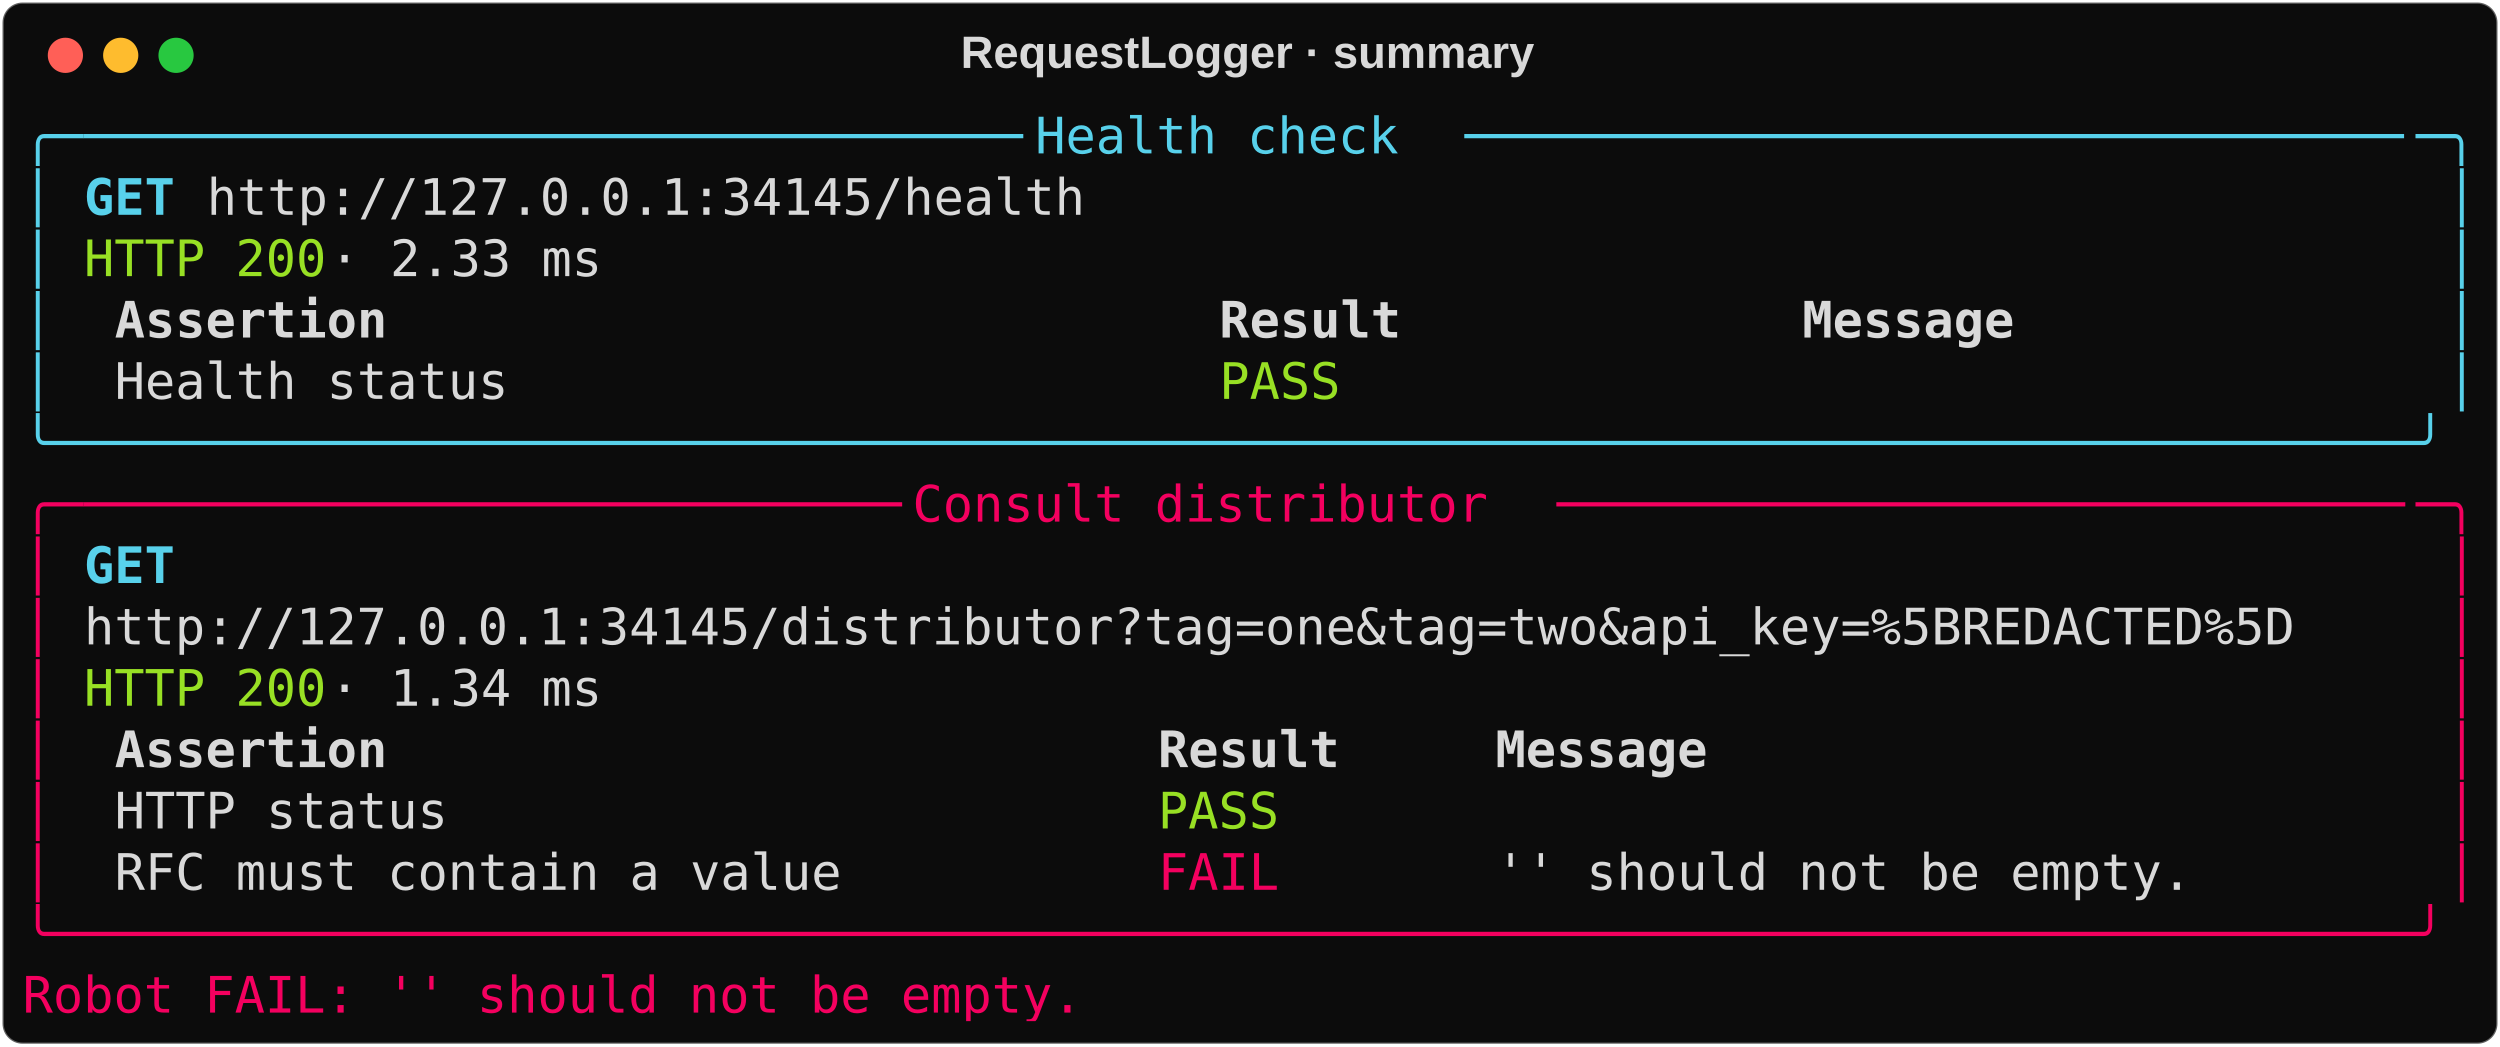
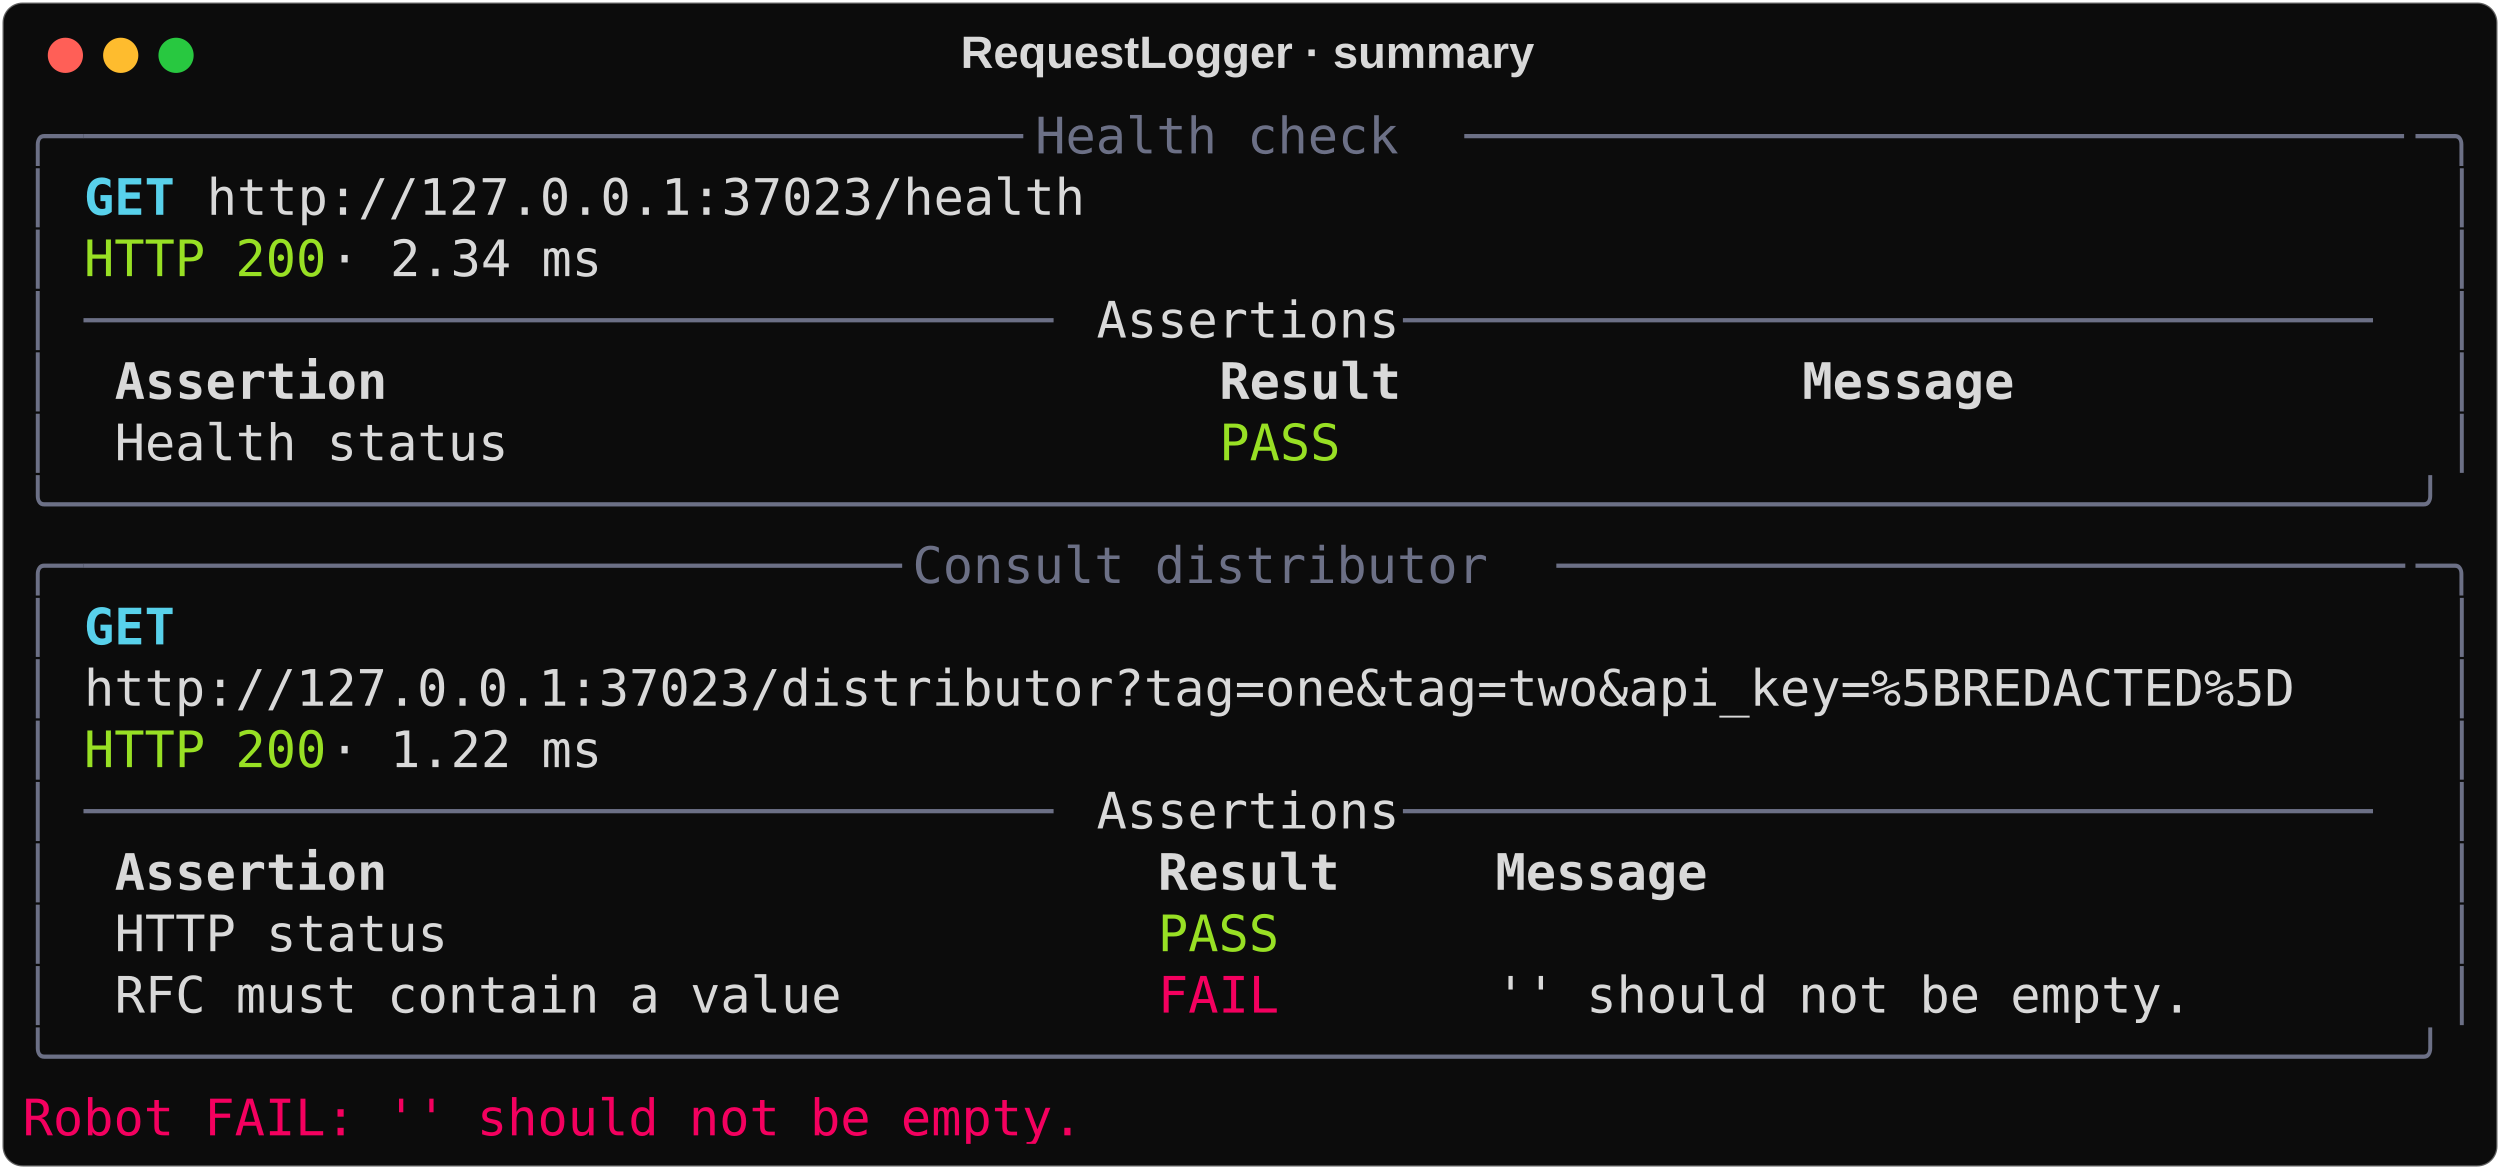
- <svg xmlns="http://www.w3.org/2000/svg" class="rich-terminal" viewBox="0 0 994 416.0">
+ <svg xmlns="http://www.w3.org/2000/svg" class="rich-terminal" viewBox="0 0 994 464.8">
  <style>

    @font-face {
        font-family: "Fira Code";
        src: local("FiraCode-Regular"),
                url("https://cdnjs.cloudflare.com/ajax/libs/firacode/6.2.0/woff2/FiraCode-Regular.woff2") format("woff2"),
                url("https://cdnjs.cloudflare.com/ajax/libs/firacode/6.2.0/woff/FiraCode-Regular.woff") format("woff");
        font-style: normal;
        font-weight: 400;
    }
    @font-face {
        font-family: "Fira Code";
        src: local("FiraCode-Bold"),
                url("https://cdnjs.cloudflare.com/ajax/libs/firacode/6.2.0/woff2/FiraCode-Bold.woff2") format("woff2"),
                url("https://cdnjs.cloudflare.com/ajax/libs/firacode/6.2.0/woff/FiraCode-Bold.woff") format("woff");
        font-style: bold;
        font-weight: 700;
    }

-     .terminal-3636639855-matrix {
+     .terminal-2689259357-matrix {
        font-family: Fira Code, monospace;
        font-size: 20px;
        line-height: 24.4px;
        font-variant-east-asian: full-width;
    }

-     .terminal-3636639855-title {
+     .terminal-2689259357-title {
        font-size: 18px;
        font-weight: bold;
        font-family: arial;
    }

-     .terminal-3636639855-r1 { fill: #58d1eb }
- .terminal-3636639855-r2 { fill: #d9d9d9 }
- .terminal-3636639855-r3 { fill: #58d1eb;font-weight: bold }
- .terminal-3636639855-r4 { fill: #98e024 }
- .terminal-3636639855-r5 { fill: #d9d9d9;font-weight: bold }
- .terminal-3636639855-r6 { fill: #f4005f }
+     .terminal-2689259357-r1 { fill: #6c7086 }
+ .terminal-2689259357-r2 { fill: #d9d9d9 }
+ .terminal-2689259357-r3 { fill: #58d1eb;font-weight: bold }
+ .terminal-2689259357-r4 { fill: #98e024 }
+ .terminal-2689259357-r5 { fill: #d9d9d9;font-weight: bold }
+ .terminal-2689259357-r6 { fill: #f4005f }
    </style>
  <defs>
-     <clipPath id="terminal-3636639855-clip-terminal">
-       <rect x="0" y="0" width="975.0" height="365.0" />
-     </clipPath>
-     <clipPath id="terminal-3636639855-line-0">
+     <clipPath id="terminal-2689259357-clip-terminal">
+       <rect x="0" y="0" width="975.0" height="413.8" />
+     </clipPath>
+     <clipPath id="terminal-2689259357-line-0">
      <rect x="0" y="1.5" width="976" height="24.65" />
    </clipPath>
-     <clipPath id="terminal-3636639855-line-1">
+     <clipPath id="terminal-2689259357-line-1">
      <rect x="0" y="25.9" width="976" height="24.65" />
    </clipPath>
-     <clipPath id="terminal-3636639855-line-2">
+     <clipPath id="terminal-2689259357-line-2">
      <rect x="0" y="50.3" width="976" height="24.65" />
    </clipPath>
-     <clipPath id="terminal-3636639855-line-3">
+     <clipPath id="terminal-2689259357-line-3">
      <rect x="0" y="74.7" width="976" height="24.65" />
    </clipPath>
-     <clipPath id="terminal-3636639855-line-4">
+     <clipPath id="terminal-2689259357-line-4">
      <rect x="0" y="99.1" width="976" height="24.65" />
    </clipPath>
-     <clipPath id="terminal-3636639855-line-5">
+     <clipPath id="terminal-2689259357-line-5">
      <rect x="0" y="123.5" width="976" height="24.65" />
    </clipPath>
-     <clipPath id="terminal-3636639855-line-6">
+     <clipPath id="terminal-2689259357-line-6">
      <rect x="0" y="147.9" width="976" height="24.65" />
    </clipPath>
-     <clipPath id="terminal-3636639855-line-7">
+     <clipPath id="terminal-2689259357-line-7">
      <rect x="0" y="172.3" width="976" height="24.65" />
    </clipPath>
-     <clipPath id="terminal-3636639855-line-8">
+     <clipPath id="terminal-2689259357-line-8">
      <rect x="0" y="196.7" width="976" height="24.65" />
    </clipPath>
-     <clipPath id="terminal-3636639855-line-9">
+     <clipPath id="terminal-2689259357-line-9">
      <rect x="0" y="221.1" width="976" height="24.65" />
    </clipPath>
-     <clipPath id="terminal-3636639855-line-10">
+     <clipPath id="terminal-2689259357-line-10">
      <rect x="0" y="245.5" width="976" height="24.65" />
    </clipPath>
-     <clipPath id="terminal-3636639855-line-11">
+     <clipPath id="terminal-2689259357-line-11">
      <rect x="0" y="269.9" width="976" height="24.65" />
    </clipPath>
-     <clipPath id="terminal-3636639855-line-12">
+     <clipPath id="terminal-2689259357-line-12">
      <rect x="0" y="294.3" width="976" height="24.65" />
    </clipPath>
-     <clipPath id="terminal-3636639855-line-13">
+     <clipPath id="terminal-2689259357-line-13">
      <rect x="0" y="318.7" width="976" height="24.65" />
    </clipPath>
+     <clipPath id="terminal-2689259357-line-14">
+       <rect x="0" y="343.1" width="976" height="24.65" />
+     </clipPath>
+     <clipPath id="terminal-2689259357-line-15">
+       <rect x="0" y="367.5" width="976" height="24.65" />
+     </clipPath>
  </defs>
-   <rect fill="#0c0c0c" stroke="rgba(255,255,255,0.35)" stroke-width="1" x="1" y="1" width="992" height="414" rx="8" />
-   <text class="terminal-3636639855-title" fill="#d9d9d9" text-anchor="middle" x="496" y="27">RequestLogger · summary</text>
+   <rect fill="#0c0c0c" stroke="rgba(255,255,255,0.35)" stroke-width="1" x="1" y="1" width="992" height="462.8" rx="8" />
+   <text class="terminal-2689259357-title" fill="#d9d9d9" text-anchor="middle" x="496" y="27">RequestLogger · summary</text>
  <g transform="translate(26,22)">
    <circle cx="0" cy="0" r="7" fill="#ff5f57" />
    <circle cx="22" cy="0" r="7" fill="#febc2e" />
    <circle cx="44" cy="0" r="7" fill="#28c840" />
  </g>
-   <g transform="translate(9, 41)" clip-path="url(#terminal-3636639855-clip-terminal)">
-     <g class="terminal-3636639855-matrix">
-       <text class="terminal-3636639855-r1" x="0" y="20" textLength="24.4" clip-path="url(#terminal-3636639855-line-0)">╭─</text>
-       <text class="terminal-3636639855-r1" x="24.4" y="20" textLength="378.2" clip-path="url(#terminal-3636639855-line-0)">───────────────────────────────</text>
-       <text class="terminal-3636639855-r1" x="402.6" y="20" textLength="170.8" clip-path="url(#terminal-3636639855-line-0)"> Health check </text>
-       <text class="terminal-3636639855-r1" x="573.4" y="20" textLength="378.2" clip-path="url(#terminal-3636639855-line-0)">───────────────────────────────</text>
-       <text class="terminal-3636639855-r1" x="951.6" y="20" textLength="24.4" clip-path="url(#terminal-3636639855-line-0)">─╮</text>
-       <text class="terminal-3636639855-r2" x="976" y="20" textLength="12.2" clip-path="url(#terminal-3636639855-line-0)">
- </text>
-       <text class="terminal-3636639855-r1" x="0" y="44.4" textLength="12.2" clip-path="url(#terminal-3636639855-line-1)">│</text>
-       <text class="terminal-3636639855-r3" x="24.4" y="44.4" textLength="48.8" clip-path="url(#terminal-3636639855-line-1)">GET </text>
-       <text class="terminal-3636639855-r2" x="73.2" y="44.4" textLength="353.8" clip-path="url(#terminal-3636639855-line-1)">http://127.0.0.1:34145/health</text>
-       <text class="terminal-3636639855-r1" x="963.8" y="44.4" textLength="12.2" clip-path="url(#terminal-3636639855-line-1)">│</text>
-       <text class="terminal-3636639855-r2" x="976" y="44.4" textLength="12.2" clip-path="url(#terminal-3636639855-line-1)">
- </text>
-       <text class="terminal-3636639855-r1" x="0" y="68.8" textLength="12.2" clip-path="url(#terminal-3636639855-line-2)">│</text>
-       <text class="terminal-3636639855-r4" x="24.4" y="68.8" textLength="97.6" clip-path="url(#terminal-3636639855-line-2)">HTTP 200</text>
-       <text class="terminal-3636639855-r2" x="122" y="68.8" textLength="122" clip-path="url(#terminal-3636639855-line-2)"> · 2.33 ms</text>
-       <text class="terminal-3636639855-r1" x="963.8" y="68.8" textLength="12.2" clip-path="url(#terminal-3636639855-line-2)">│</text>
-       <text class="terminal-3636639855-r2" x="976" y="68.8" textLength="12.2" clip-path="url(#terminal-3636639855-line-2)">
- </text>
-       <text class="terminal-3636639855-r1" x="0" y="93.2" textLength="12.2" clip-path="url(#terminal-3636639855-line-3)">│</text>
-       <text class="terminal-3636639855-r5" x="36.6" y="93.2" textLength="414.8" clip-path="url(#terminal-3636639855-line-3)">Assertion                         </text>
-       <text class="terminal-3636639855-r5" x="475.8" y="93.2" textLength="207.4" clip-path="url(#terminal-3636639855-line-3)">Result           </text>
-       <text class="terminal-3636639855-r5" x="707.6" y="93.2" textLength="231.8" clip-path="url(#terminal-3636639855-line-3)">Message            </text>
-       <text class="terminal-3636639855-r1" x="963.8" y="93.2" textLength="12.2" clip-path="url(#terminal-3636639855-line-3)">│</text>
-       <text class="terminal-3636639855-r2" x="976" y="93.2" textLength="12.2" clip-path="url(#terminal-3636639855-line-3)">
- </text>
-       <text class="terminal-3636639855-r1" x="0" y="117.6" textLength="12.2" clip-path="url(#terminal-3636639855-line-4)">│</text>
-       <text class="terminal-3636639855-r2" x="36.6" y="117.6" textLength="414.8" clip-path="url(#terminal-3636639855-line-4)">Health status                     </text>
-       <text class="terminal-3636639855-r4" x="475.8" y="117.6" textLength="207.4" clip-path="url(#terminal-3636639855-line-4)">PASS             </text>
-       <text class="terminal-3636639855-r1" x="963.8" y="117.6" textLength="12.2" clip-path="url(#terminal-3636639855-line-4)">│</text>
-       <text class="terminal-3636639855-r2" x="976" y="117.6" textLength="12.2" clip-path="url(#terminal-3636639855-line-4)">
- </text>
-       <text class="terminal-3636639855-r1" x="0" y="142" textLength="976" clip-path="url(#terminal-3636639855-line-5)">╰──────────────────────────────────────────────────────────────────────────────╯</text>
-       <text class="terminal-3636639855-r2" x="976" y="142" textLength="12.2" clip-path="url(#terminal-3636639855-line-5)">
- </text>
-       <text class="terminal-3636639855-r6" x="0" y="166.4" textLength="24.4" clip-path="url(#terminal-3636639855-line-6)">╭─</text>
-       <text class="terminal-3636639855-r6" x="24.4" y="166.4" textLength="329.4" clip-path="url(#terminal-3636639855-line-6)">───────────────────────────</text>
-       <text class="terminal-3636639855-r6" x="353.8" y="166.4" textLength="256.2" clip-path="url(#terminal-3636639855-line-6)"> Consult distributor </text>
-       <text class="terminal-3636639855-r6" x="610" y="166.4" textLength="341.6" clip-path="url(#terminal-3636639855-line-6)">────────────────────────────</text>
-       <text class="terminal-3636639855-r6" x="951.6" y="166.4" textLength="24.4" clip-path="url(#terminal-3636639855-line-6)">─╮</text>
-       <text class="terminal-3636639855-r2" x="976" y="166.4" textLength="12.2" clip-path="url(#terminal-3636639855-line-6)">
- </text>
-       <text class="terminal-3636639855-r6" x="0" y="190.8" textLength="12.2" clip-path="url(#terminal-3636639855-line-7)">│</text>
-       <text class="terminal-3636639855-r3" x="24.4" y="190.8" textLength="48.8" clip-path="url(#terminal-3636639855-line-7)">GET </text>
-       <text class="terminal-3636639855-r6" x="963.8" y="190.8" textLength="12.2" clip-path="url(#terminal-3636639855-line-7)">│</text>
-       <text class="terminal-3636639855-r2" x="976" y="190.8" textLength="12.2" clip-path="url(#terminal-3636639855-line-7)">
- </text>
-       <text class="terminal-3636639855-r6" x="0" y="215.2" textLength="12.2" clip-path="url(#terminal-3636639855-line-8)">│</text>
-       <text class="terminal-3636639855-r2" x="24.4" y="215.2" textLength="890.6" clip-path="url(#terminal-3636639855-line-8)">http://127.0.0.1:34145/distributor?tag=one&amp;tag=two&amp;api_key=%5BREDACTED%5D</text>
-       <text class="terminal-3636639855-r6" x="963.8" y="215.2" textLength="12.2" clip-path="url(#terminal-3636639855-line-8)">│</text>
-       <text class="terminal-3636639855-r2" x="976" y="215.2" textLength="12.2" clip-path="url(#terminal-3636639855-line-8)">
- </text>
-       <text class="terminal-3636639855-r6" x="0" y="239.6" textLength="12.2" clip-path="url(#terminal-3636639855-line-9)">│</text>
-       <text class="terminal-3636639855-r4" x="24.4" y="239.6" textLength="97.6" clip-path="url(#terminal-3636639855-line-9)">HTTP 200</text>
-       <text class="terminal-3636639855-r2" x="122" y="239.6" textLength="122" clip-path="url(#terminal-3636639855-line-9)"> · 1.34 ms</text>
-       <text class="terminal-3636639855-r6" x="963.8" y="239.6" textLength="12.2" clip-path="url(#terminal-3636639855-line-9)">│</text>
-       <text class="terminal-3636639855-r2" x="976" y="239.6" textLength="12.2" clip-path="url(#terminal-3636639855-line-9)">
- </text>
-       <text class="terminal-3636639855-r6" x="0" y="264" textLength="12.2" clip-path="url(#terminal-3636639855-line-10)">│</text>
-       <text class="terminal-3636639855-r5" x="36.6" y="264" textLength="390.4" clip-path="url(#terminal-3636639855-line-10)">Assertion                       </text>
-       <text class="terminal-3636639855-r5" x="451.4" y="264" textLength="109.8" clip-path="url(#terminal-3636639855-line-10)">Result   </text>
-       <text class="terminal-3636639855-r5" x="585.6" y="264" textLength="353.8" clip-path="url(#terminal-3636639855-line-10)">Message                      </text>
-       <text class="terminal-3636639855-r6" x="963.8" y="264" textLength="12.2" clip-path="url(#terminal-3636639855-line-10)">│</text>
-       <text class="terminal-3636639855-r2" x="976" y="264" textLength="12.2" clip-path="url(#terminal-3636639855-line-10)">
- </text>
-       <text class="terminal-3636639855-r6" x="0" y="288.4" textLength="12.2" clip-path="url(#terminal-3636639855-line-11)">│</text>
-       <text class="terminal-3636639855-r2" x="36.6" y="288.4" textLength="390.4" clip-path="url(#terminal-3636639855-line-11)">HTTP status                     </text>
-       <text class="terminal-3636639855-r4" x="451.4" y="288.4" textLength="109.8" clip-path="url(#terminal-3636639855-line-11)">PASS     </text>
-       <text class="terminal-3636639855-r6" x="963.8" y="288.4" textLength="12.2" clip-path="url(#terminal-3636639855-line-11)">│</text>
-       <text class="terminal-3636639855-r2" x="976" y="288.4" textLength="12.2" clip-path="url(#terminal-3636639855-line-11)">
- </text>
-       <text class="terminal-3636639855-r6" x="0" y="312.8" textLength="12.2" clip-path="url(#terminal-3636639855-line-12)">│</text>
-       <text class="terminal-3636639855-r2" x="36.6" y="312.8" textLength="390.4" clip-path="url(#terminal-3636639855-line-12)">RFC must contain a value        </text>
-       <text class="terminal-3636639855-r6" x="451.4" y="312.8" textLength="109.8" clip-path="url(#terminal-3636639855-line-12)">FAIL     </text>
-       <text class="terminal-3636639855-r2" x="585.6" y="312.8" textLength="353.8" clip-path="url(#terminal-3636639855-line-12)">'' should not be empty.      </text>
-       <text class="terminal-3636639855-r6" x="963.8" y="312.8" textLength="12.2" clip-path="url(#terminal-3636639855-line-12)">│</text>
-       <text class="terminal-3636639855-r2" x="976" y="312.8" textLength="12.2" clip-path="url(#terminal-3636639855-line-12)">
- </text>
-       <text class="terminal-3636639855-r6" x="0" y="337.2" textLength="976" clip-path="url(#terminal-3636639855-line-13)">╰──────────────────────────────────────────────────────────────────────────────╯</text>
-       <text class="terminal-3636639855-r2" x="976" y="337.2" textLength="12.2" clip-path="url(#terminal-3636639855-line-13)">
- </text>
-       <text class="terminal-3636639855-r6" x="0" y="361.6" textLength="427" clip-path="url(#terminal-3636639855-line-14)">Robot FAIL: '' should not be empty.</text>
-       <text class="terminal-3636639855-r2" x="976" y="361.6" textLength="12.2" clip-path="url(#terminal-3636639855-line-14)">
+   <g transform="translate(9, 41)" clip-path="url(#terminal-2689259357-clip-terminal)">
+     <g class="terminal-2689259357-matrix">
+       <text class="terminal-2689259357-r1" x="0" y="20" textLength="24.4" clip-path="url(#terminal-2689259357-line-0)">╭─</text>
+       <text class="terminal-2689259357-r1" x="24.4" y="20" textLength="378.2" clip-path="url(#terminal-2689259357-line-0)">───────────────────────────────</text>
+       <text class="terminal-2689259357-r1" x="402.6" y="20" textLength="170.8" clip-path="url(#terminal-2689259357-line-0)"> Health check </text>
+       <text class="terminal-2689259357-r1" x="573.4" y="20" textLength="378.2" clip-path="url(#terminal-2689259357-line-0)">───────────────────────────────</text>
+       <text class="terminal-2689259357-r1" x="951.6" y="20" textLength="24.4" clip-path="url(#terminal-2689259357-line-0)">─╮</text>
+       <text class="terminal-2689259357-r2" x="976" y="20" textLength="12.2" clip-path="url(#terminal-2689259357-line-0)">
+ </text>
+       <text class="terminal-2689259357-r1" x="0" y="44.4" textLength="12.2" clip-path="url(#terminal-2689259357-line-1)">│</text>
+       <text class="terminal-2689259357-r3" x="24.4" y="44.4" textLength="48.8" clip-path="url(#terminal-2689259357-line-1)">GET </text>
+       <text class="terminal-2689259357-r2" x="73.2" y="44.4" textLength="353.8" clip-path="url(#terminal-2689259357-line-1)">http://127.0.0.1:37023/health</text>
+       <text class="terminal-2689259357-r1" x="963.8" y="44.4" textLength="12.2" clip-path="url(#terminal-2689259357-line-1)">│</text>
+       <text class="terminal-2689259357-r2" x="976" y="44.4" textLength="12.2" clip-path="url(#terminal-2689259357-line-1)">
+ </text>
+       <text class="terminal-2689259357-r1" x="0" y="68.8" textLength="12.2" clip-path="url(#terminal-2689259357-line-2)">│</text>
+       <text class="terminal-2689259357-r4" x="24.4" y="68.8" textLength="97.6" clip-path="url(#terminal-2689259357-line-2)">HTTP 200</text>
+       <text class="terminal-2689259357-r2" x="122" y="68.8" textLength="122" clip-path="url(#terminal-2689259357-line-2)"> · 2.34 ms</text>
+       <text class="terminal-2689259357-r1" x="963.8" y="68.8" textLength="12.2" clip-path="url(#terminal-2689259357-line-2)">│</text>
+       <text class="terminal-2689259357-r2" x="976" y="68.8" textLength="12.2" clip-path="url(#terminal-2689259357-line-2)">
+ </text>
+       <text class="terminal-2689259357-r1" x="0" y="93.2" textLength="12.2" clip-path="url(#terminal-2689259357-line-3)">│</text>
+       <text class="terminal-2689259357-r1" x="24.4" y="93.2" textLength="402.6" clip-path="url(#terminal-2689259357-line-3)">──────────────────────────────── </text>
+       <text class="terminal-2689259357-r2" x="427" y="93.2" textLength="122" clip-path="url(#terminal-2689259357-line-3)">Assertions</text>
+       <text class="terminal-2689259357-r1" x="549" y="93.2" textLength="402.6" clip-path="url(#terminal-2689259357-line-3)"> ────────────────────────────────</text>
+       <text class="terminal-2689259357-r1" x="963.8" y="93.2" textLength="12.2" clip-path="url(#terminal-2689259357-line-3)">│</text>
+       <text class="terminal-2689259357-r2" x="976" y="93.2" textLength="12.2" clip-path="url(#terminal-2689259357-line-3)">
+ </text>
+       <text class="terminal-2689259357-r1" x="0" y="117.6" textLength="12.2" clip-path="url(#terminal-2689259357-line-4)">│</text>
+       <text class="terminal-2689259357-r5" x="36.6" y="117.6" textLength="414.8" clip-path="url(#terminal-2689259357-line-4)">Assertion                         </text>
+       <text class="terminal-2689259357-r5" x="475.8" y="117.6" textLength="207.4" clip-path="url(#terminal-2689259357-line-4)">Result           </text>
+       <text class="terminal-2689259357-r5" x="707.6" y="117.6" textLength="231.8" clip-path="url(#terminal-2689259357-line-4)">Message            </text>
+       <text class="terminal-2689259357-r1" x="963.8" y="117.6" textLength="12.2" clip-path="url(#terminal-2689259357-line-4)">│</text>
+       <text class="terminal-2689259357-r2" x="976" y="117.6" textLength="12.2" clip-path="url(#terminal-2689259357-line-4)">
+ </text>
+       <text class="terminal-2689259357-r1" x="0" y="142" textLength="12.2" clip-path="url(#terminal-2689259357-line-5)">│</text>
+       <text class="terminal-2689259357-r2" x="36.6" y="142" textLength="414.8" clip-path="url(#terminal-2689259357-line-5)">Health status                     </text>
+       <text class="terminal-2689259357-r4" x="475.8" y="142" textLength="207.4" clip-path="url(#terminal-2689259357-line-5)">PASS             </text>
+       <text class="terminal-2689259357-r1" x="963.8" y="142" textLength="12.2" clip-path="url(#terminal-2689259357-line-5)">│</text>
+       <text class="terminal-2689259357-r2" x="976" y="142" textLength="12.2" clip-path="url(#terminal-2689259357-line-5)">
+ </text>
+       <text class="terminal-2689259357-r1" x="0" y="166.4" textLength="976" clip-path="url(#terminal-2689259357-line-6)">╰──────────────────────────────────────────────────────────────────────────────╯</text>
+       <text class="terminal-2689259357-r2" x="976" y="166.4" textLength="12.2" clip-path="url(#terminal-2689259357-line-6)">
+ </text>
+       <text class="terminal-2689259357-r1" x="0" y="190.8" textLength="24.4" clip-path="url(#terminal-2689259357-line-7)">╭─</text>
+       <text class="terminal-2689259357-r1" x="24.4" y="190.8" textLength="329.4" clip-path="url(#terminal-2689259357-line-7)">───────────────────────────</text>
+       <text class="terminal-2689259357-r1" x="353.8" y="190.8" textLength="256.2" clip-path="url(#terminal-2689259357-line-7)"> Consult distributor </text>
+       <text class="terminal-2689259357-r1" x="610" y="190.8" textLength="341.6" clip-path="url(#terminal-2689259357-line-7)">────────────────────────────</text>
+       <text class="terminal-2689259357-r1" x="951.6" y="190.8" textLength="24.4" clip-path="url(#terminal-2689259357-line-7)">─╮</text>
+       <text class="terminal-2689259357-r2" x="976" y="190.8" textLength="12.2" clip-path="url(#terminal-2689259357-line-7)">
+ </text>
+       <text class="terminal-2689259357-r1" x="0" y="215.2" textLength="12.2" clip-path="url(#terminal-2689259357-line-8)">│</text>
+       <text class="terminal-2689259357-r3" x="24.4" y="215.2" textLength="48.8" clip-path="url(#terminal-2689259357-line-8)">GET </text>
+       <text class="terminal-2689259357-r1" x="963.8" y="215.2" textLength="12.2" clip-path="url(#terminal-2689259357-line-8)">│</text>
+       <text class="terminal-2689259357-r2" x="976" y="215.2" textLength="12.2" clip-path="url(#terminal-2689259357-line-8)">
+ </text>
+       <text class="terminal-2689259357-r1" x="0" y="239.6" textLength="12.2" clip-path="url(#terminal-2689259357-line-9)">│</text>
+       <text class="terminal-2689259357-r2" x="24.4" y="239.6" textLength="890.6" clip-path="url(#terminal-2689259357-line-9)">http://127.0.0.1:37023/distributor?tag=one&amp;tag=two&amp;api_key=%5BREDACTED%5D</text>
+       <text class="terminal-2689259357-r1" x="963.8" y="239.6" textLength="12.2" clip-path="url(#terminal-2689259357-line-9)">│</text>
+       <text class="terminal-2689259357-r2" x="976" y="239.6" textLength="12.2" clip-path="url(#terminal-2689259357-line-9)">
+ </text>
+       <text class="terminal-2689259357-r1" x="0" y="264" textLength="12.2" clip-path="url(#terminal-2689259357-line-10)">│</text>
+       <text class="terminal-2689259357-r4" x="24.4" y="264" textLength="97.6" clip-path="url(#terminal-2689259357-line-10)">HTTP 200</text>
+       <text class="terminal-2689259357-r2" x="122" y="264" textLength="122" clip-path="url(#terminal-2689259357-line-10)"> · 1.22 ms</text>
+       <text class="terminal-2689259357-r1" x="963.8" y="264" textLength="12.2" clip-path="url(#terminal-2689259357-line-10)">│</text>
+       <text class="terminal-2689259357-r2" x="976" y="264" textLength="12.2" clip-path="url(#terminal-2689259357-line-10)">
+ </text>
+       <text class="terminal-2689259357-r1" x="0" y="288.4" textLength="12.2" clip-path="url(#terminal-2689259357-line-11)">│</text>
+       <text class="terminal-2689259357-r1" x="24.4" y="288.4" textLength="402.6" clip-path="url(#terminal-2689259357-line-11)">──────────────────────────────── </text>
+       <text class="terminal-2689259357-r2" x="427" y="288.4" textLength="122" clip-path="url(#terminal-2689259357-line-11)">Assertions</text>
+       <text class="terminal-2689259357-r1" x="549" y="288.4" textLength="402.6" clip-path="url(#terminal-2689259357-line-11)"> ────────────────────────────────</text>
+       <text class="terminal-2689259357-r1" x="963.8" y="288.4" textLength="12.2" clip-path="url(#terminal-2689259357-line-11)">│</text>
+       <text class="terminal-2689259357-r2" x="976" y="288.4" textLength="12.2" clip-path="url(#terminal-2689259357-line-11)">
+ </text>
+       <text class="terminal-2689259357-r1" x="0" y="312.8" textLength="12.2" clip-path="url(#terminal-2689259357-line-12)">│</text>
+       <text class="terminal-2689259357-r5" x="36.6" y="312.8" textLength="390.4" clip-path="url(#terminal-2689259357-line-12)">Assertion                       </text>
+       <text class="terminal-2689259357-r5" x="451.4" y="312.8" textLength="109.8" clip-path="url(#terminal-2689259357-line-12)">Result   </text>
+       <text class="terminal-2689259357-r5" x="585.6" y="312.8" textLength="353.8" clip-path="url(#terminal-2689259357-line-12)">Message                      </text>
+       <text class="terminal-2689259357-r1" x="963.8" y="312.8" textLength="12.2" clip-path="url(#terminal-2689259357-line-12)">│</text>
+       <text class="terminal-2689259357-r2" x="976" y="312.8" textLength="12.2" clip-path="url(#terminal-2689259357-line-12)">
+ </text>
+       <text class="terminal-2689259357-r1" x="0" y="337.2" textLength="12.2" clip-path="url(#terminal-2689259357-line-13)">│</text>
+       <text class="terminal-2689259357-r2" x="36.6" y="337.2" textLength="390.4" clip-path="url(#terminal-2689259357-line-13)">HTTP status                     </text>
+       <text class="terminal-2689259357-r4" x="451.4" y="337.2" textLength="109.8" clip-path="url(#terminal-2689259357-line-13)">PASS     </text>
+       <text class="terminal-2689259357-r1" x="963.8" y="337.2" textLength="12.2" clip-path="url(#terminal-2689259357-line-13)">│</text>
+       <text class="terminal-2689259357-r2" x="976" y="337.2" textLength="12.2" clip-path="url(#terminal-2689259357-line-13)">
+ </text>
+       <text class="terminal-2689259357-r1" x="0" y="361.6" textLength="12.2" clip-path="url(#terminal-2689259357-line-14)">│</text>
+       <text class="terminal-2689259357-r2" x="36.6" y="361.6" textLength="390.4" clip-path="url(#terminal-2689259357-line-14)">RFC must contain a value        </text>
+       <text class="terminal-2689259357-r6" x="451.4" y="361.6" textLength="109.8" clip-path="url(#terminal-2689259357-line-14)">FAIL     </text>
+       <text class="terminal-2689259357-r2" x="585.6" y="361.6" textLength="353.8" clip-path="url(#terminal-2689259357-line-14)">'' should not be empty.      </text>
+       <text class="terminal-2689259357-r1" x="963.8" y="361.6" textLength="12.2" clip-path="url(#terminal-2689259357-line-14)">│</text>
+       <text class="terminal-2689259357-r2" x="976" y="361.6" textLength="12.2" clip-path="url(#terminal-2689259357-line-14)">
+ </text>
+       <text class="terminal-2689259357-r1" x="0" y="386" textLength="976" clip-path="url(#terminal-2689259357-line-15)">╰──────────────────────────────────────────────────────────────────────────────╯</text>
+       <text class="terminal-2689259357-r2" x="976" y="386" textLength="12.2" clip-path="url(#terminal-2689259357-line-15)">
+ </text>
+       <text class="terminal-2689259357-r6" x="0" y="410.4" textLength="427" clip-path="url(#terminal-2689259357-line-16)">Robot FAIL: '' should not be empty.</text>
+       <text class="terminal-2689259357-r2" x="976" y="410.4" textLength="12.2" clip-path="url(#terminal-2689259357-line-16)">
</text>
    </g>
  </g>
</svg>
